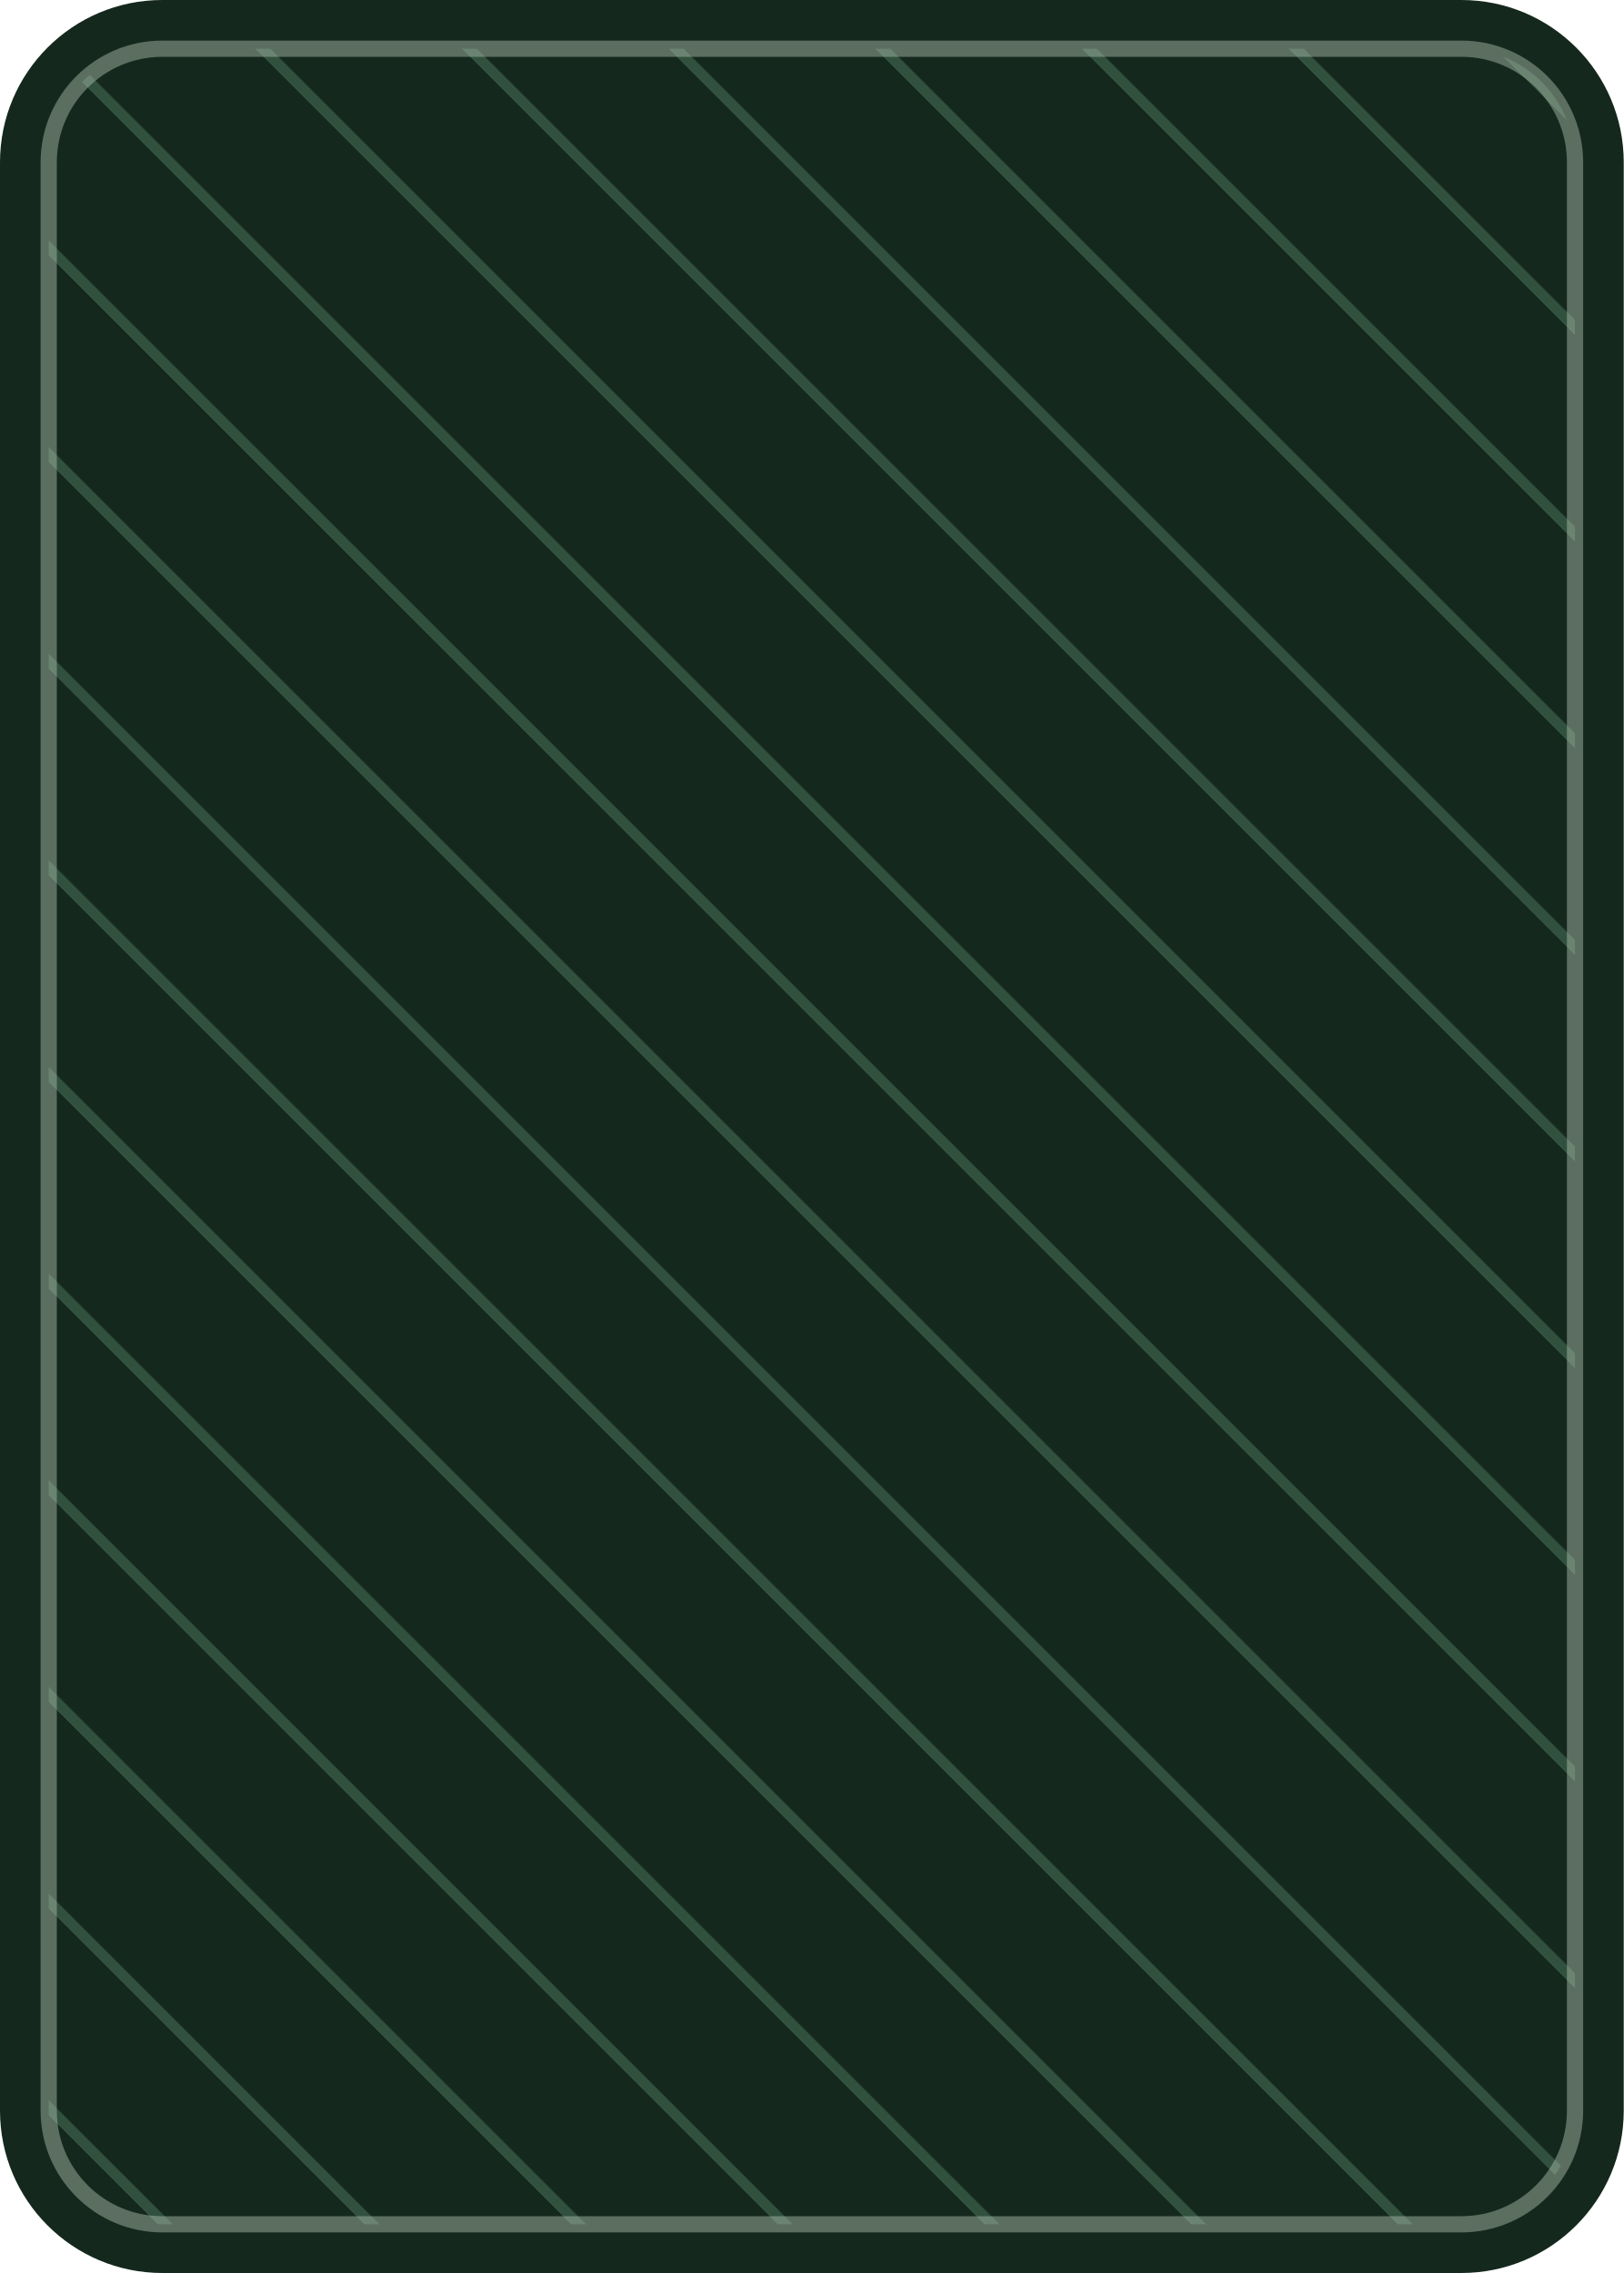
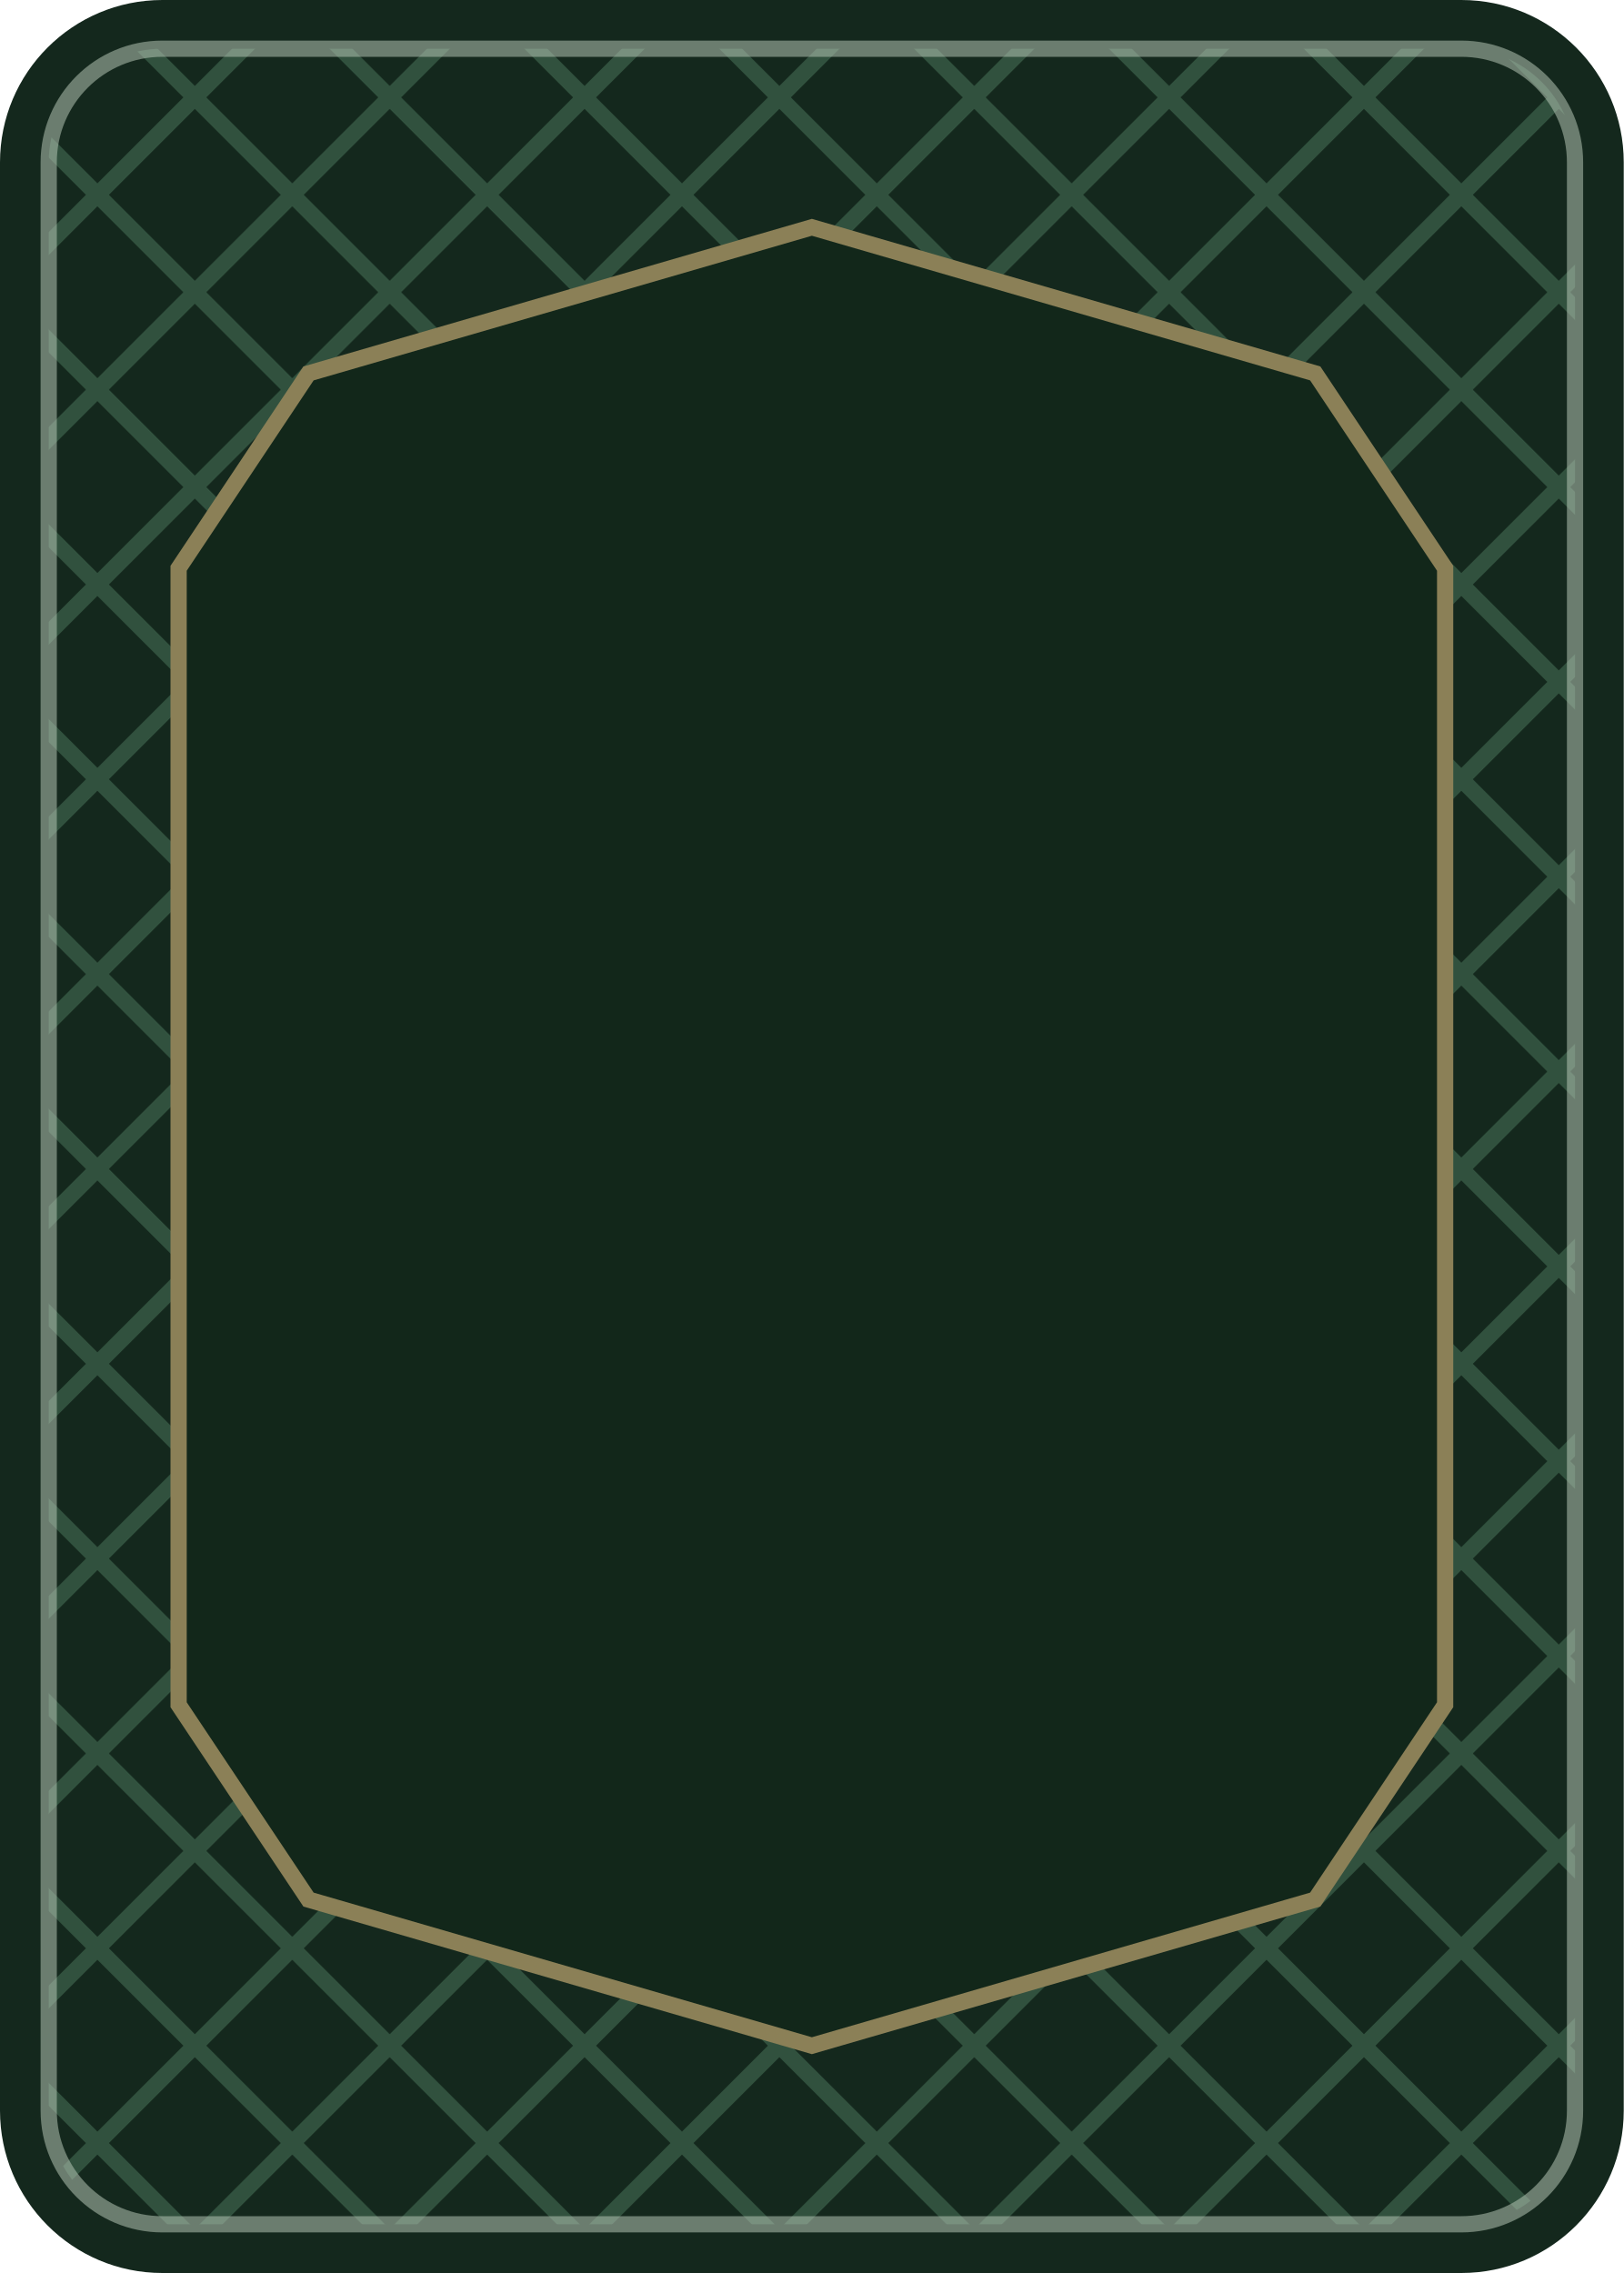
<svg xmlns="http://www.w3.org/2000/svg" viewBox="0 0 100 140">
  <defs>
-     <pattern id="weave" width="9" height="9" patternUnits="userSpaceOnUse" patternTransform="rotate(-45)">
-       <path d="M0 0v9" stroke="#31513e" stroke-width="1.3" />
+     <pattern id="weave" width="12" height="12" patternUnits="userSpaceOnUse">
+       <path d="m0 6 6-6 6 6-6 6z" fill="none" stroke="#31513e" stroke-width="1" />
    </pattern>
  </defs>
  <rect width="100" height="140" rx="10" fill="#14281d" />
-   <rect x="3" y="3" width="94" height="134" rx="7" fill="url(#weave)" stroke="#b2c3b3" stroke-opacity=".45" />
+   <rect x="3" y="3" width="94" height="134" rx="7" fill="url(#weave)" stroke="#b2c3b3" stroke-opacity=".55" />
+   <path fill="#12271a" stroke="#8b8057" d="m19 23 31-9 31 9 8 12v70l-8 12-31 9-31-9-8-12V35z" />
</svg>
